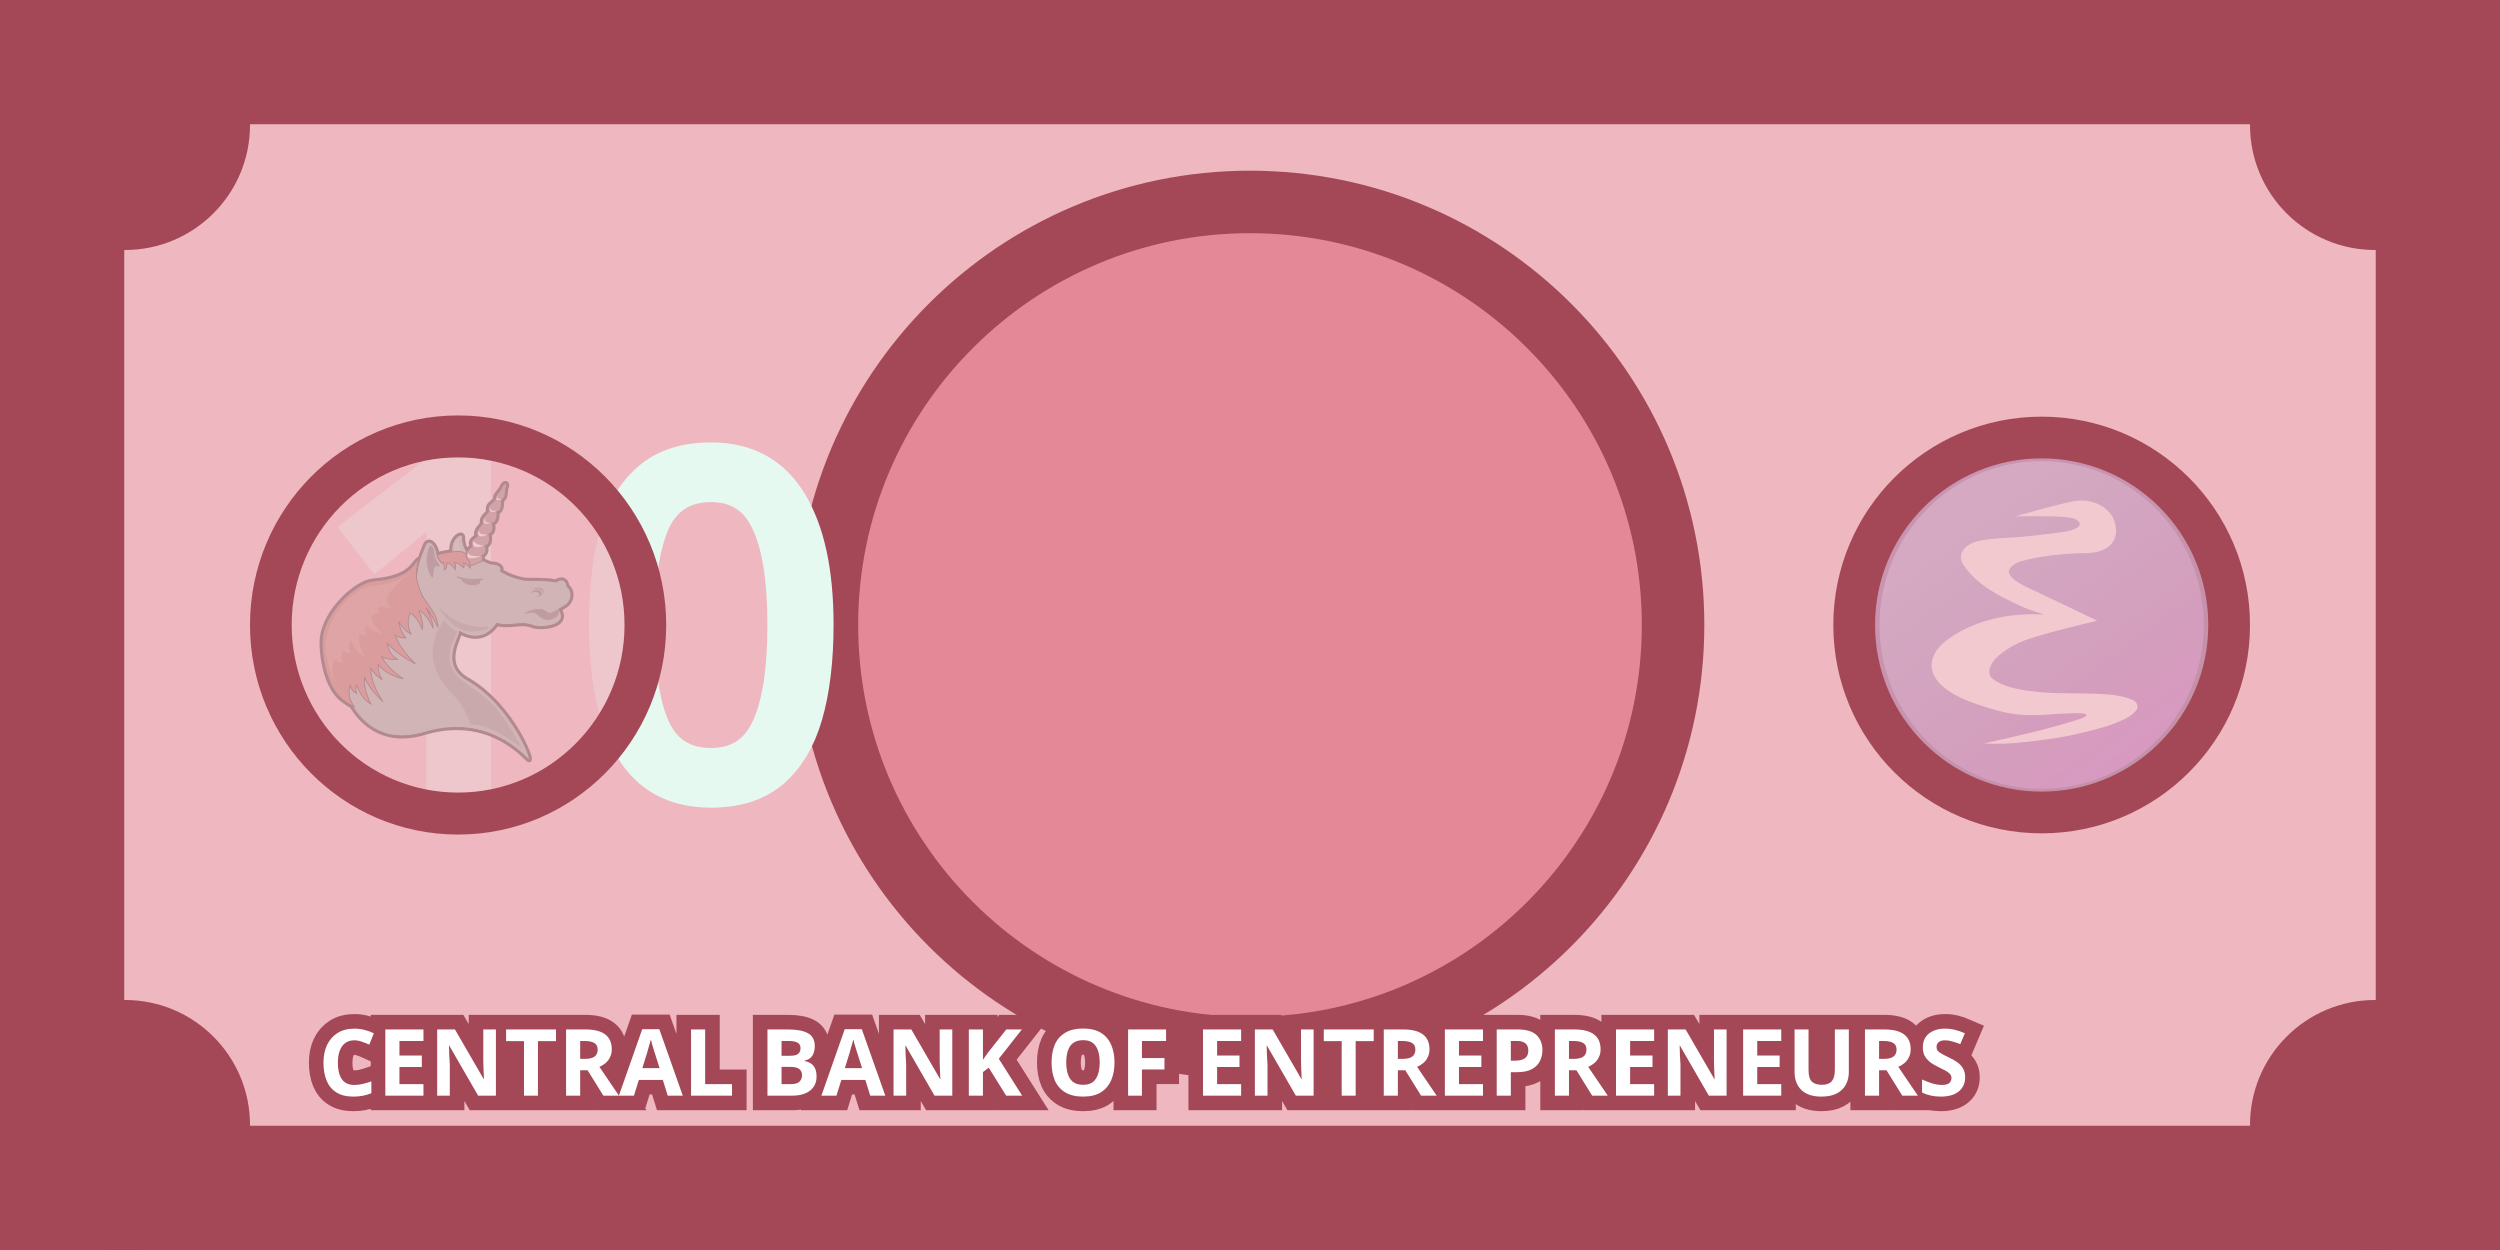
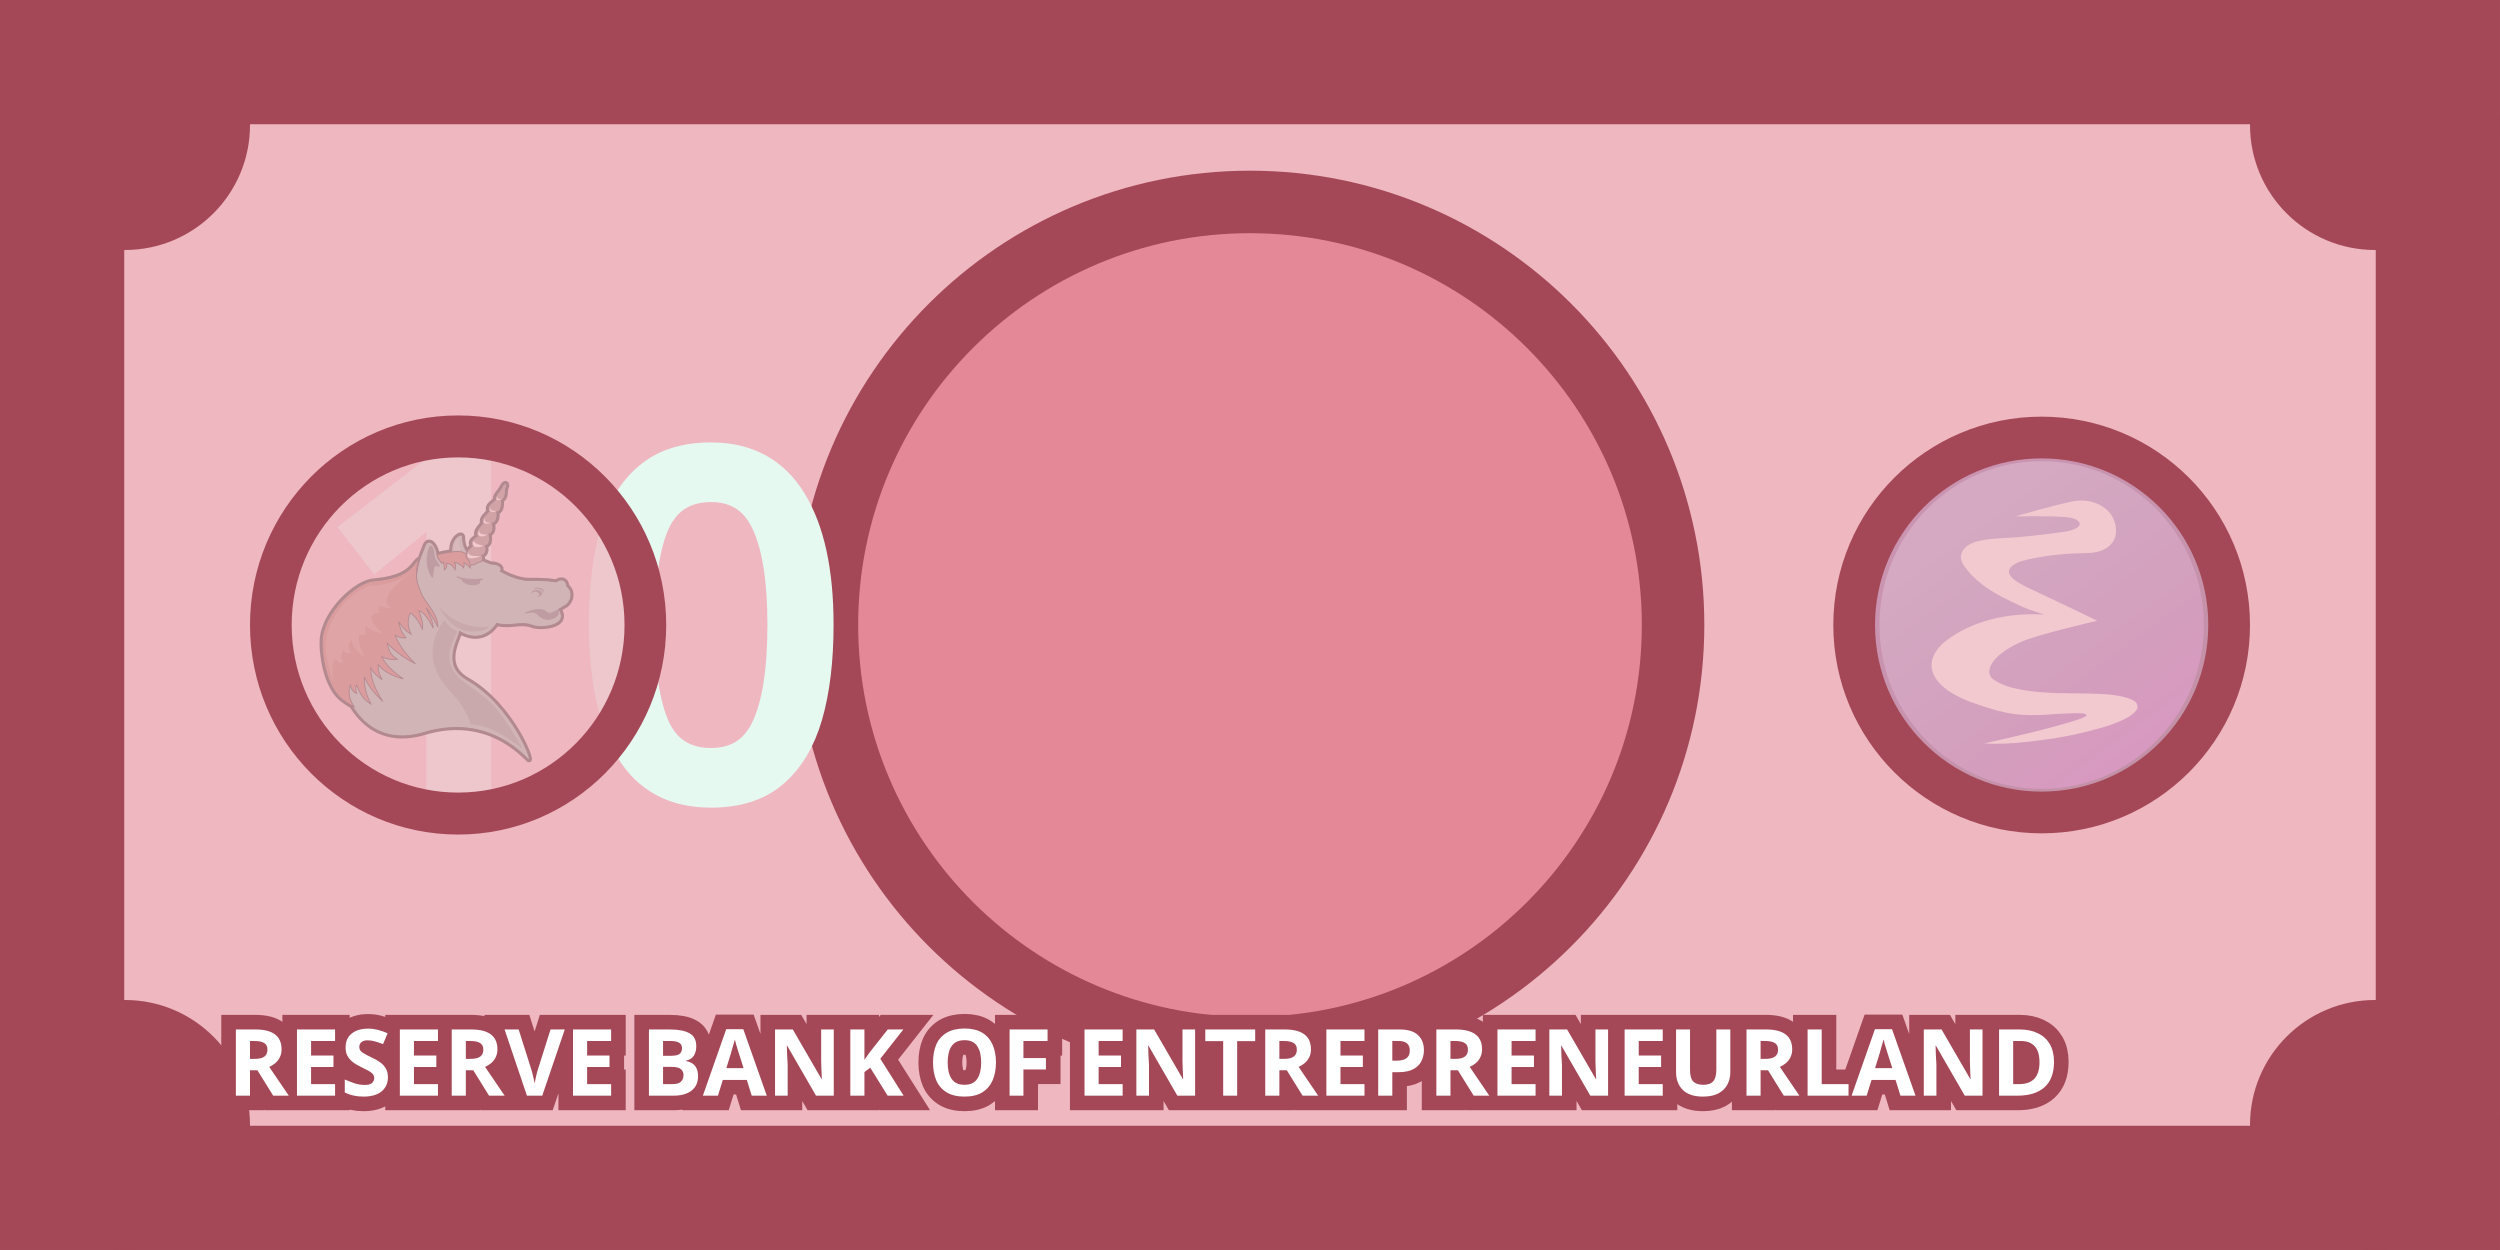
<svg xmlns="http://www.w3.org/2000/svg" xmlns:xlink="http://www.w3.org/1999/xlink" width="76.2mm" height="38.1mm" viewBox="0 0 76.2 38.1" version="1.1" id="svg1">
  <defs id="defs1">
    <linearGradient id="swatch61">
      <stop style="stop-color:#efb7c0;stop-opacity:0.75;" offset="0" id="stop61" />
    </linearGradient>
    <linearGradient xlink:href="#swatch62" id="linearGradient62" x1="0.618" y1="89.68" x2="288.617" y2="89.68" gradientUnits="userSpaceOnUse" />
    <linearGradient id="swatch62">
      <stop style="stop-color:#a44857;stop-opacity:1;" offset="0" id="stop62" />
    </linearGradient>
    <linearGradient xlink:href="#swatch64" id="linearGradient64" x1="24.392" y1="38.343" x2="55.104" y2="38.343" gradientUnits="userSpaceOnUse" />
    <linearGradient id="swatch64">
      <stop style="stop-color:#e48897;stop-opacity:1;" offset="0" id="stop64" />
    </linearGradient>
    <linearGradient xlink:href="#swatch62" id="linearGradient29" x1="24.392" y1="38.343" x2="55.104" y2="38.343" gradientUnits="userSpaceOnUse" />
    <linearGradient xlink:href="#swatch62" id="linearGradient45" x1="2.301" y1="26.399" x2="9.001" y2="26.399" gradientUnits="userSpaceOnUse" />
    <linearGradient xlink:href="#swatch62" id="linearGradient44" x1="259.818" y1="32.08" x2="288.618" y2="32.08" gradientUnits="userSpaceOnUse" />
    <linearGradient xlink:href="#swatch62" id="linearGradient43" x1="0.618" y1="147.28" x2="29.418" y2="147.28" gradientUnits="userSpaceOnUse" />
    <linearGradient xlink:href="#swatch62" id="linearGradient42" x1="259.818" y1="147.28" x2="288.618" y2="147.28" gradientUnits="userSpaceOnUse" />
    <linearGradient xlink:href="#swatch61" id="linearGradient34" x1="9.001" y1="39.704" x2="20.153" y2="39.704" gradientUnits="userSpaceOnUse" />
    <linearGradient xlink:href="#swatch62" id="linearGradient36" x1="9.001" y1="39.704" x2="20.153" y2="39.704" gradientUnits="userSpaceOnUse" />
    <linearGradient xlink:href="#swatch61" id="linearGradient63" x1="-195.018" y1="-89.68" x2="-94.218" y2="-89.68" gradientUnits="userSpaceOnUse" />
    <filter height="1.106" y="-0.053" width="1.107" x="-0.054" id="filter4350-2" style="color-interpolation-filters:sRGB">
      <feGaussianBlur id="feGaussianBlur4352-3" stdDeviation="8.785" />
    </filter>
    <linearGradient y2="300.74" x2="236.614" y1="-161.851" x1="-122.202" spreadMethod="pad" gradientTransform="matrix(0.08192422,0,0,0.07764193,75.01818,46.24182)" gradientUnits="userSpaceOnUse" id="linearGradient4245" xlink:href="#linearGradient4284" />
    <linearGradient id="linearGradient4284">
      <stop offset="0" style="stop-color:#8381c5;stop-opacity:1" id="stop4286" />
      <stop id="stop4290" style="stop-color:#7e55b3;stop-opacity:0.996" offset="0.566" />
      <stop offset="1" style="stop-color:#a52ecb;stop-opacity:0.992" id="stop4288" />
    </linearGradient>
    <linearGradient y2="66.018" x2="173.945" y1="396.607" x1="447.809" gradientTransform="matrix(0.09251715,0,0,0.09251715,52.23944,23.01467)" gradientUnits="userSpaceOnUse" id="linearGradient4247" xlink:href="#linearGradient4292" />
    <linearGradient id="linearGradient4292">
      <stop id="stop4294" offset="0" style="stop-color:#411f5d;stop-opacity:1" />
      <stop id="stop4296" offset="1" style="stop-color:#5b2a85;stop-opacity:1" />
    </linearGradient>
    <linearGradient xlink:href="#swatch61" id="linearGradient33" x1="59.848" y1="39.704" x2="71.001" y2="39.704" gradientUnits="userSpaceOnUse" />
    <linearGradient xlink:href="#swatch62" id="linearGradient41" gradientUnits="userSpaceOnUse" x1="59.848" y1="39.704" x2="71.001" y2="39.704" />
    <linearGradient id="swatch65">
      <stop style="stop-color:#ffffff;stop-opacity:1;" offset="0" id="stop65" />
    </linearGradient>
    <linearGradient xlink:href="#swatch65" id="linearGradient7" gradientUnits="userSpaceOnUse" x1="47.712" y1="122.486" x2="240.438" y2="122.486" />
    <linearGradient xlink:href="#swatch62" id="linearGradient8" gradientUnits="userSpaceOnUse" x1="49.392" y1="122.486" x2="238.758" y2="122.486" />
  </defs>
  <g id="layer1" transform="translate(87.04792,-45.24375)">
    <g id="g3" transform="matrix(0.2645833,0,0,0.2645833,-87.04792,45.24375)">
      <g id="g1" transform="translate(-0.6175675,-17.68023)">
        <rect style="display:inline;fill:#efb7c0;fill-opacity:1;stroke:url(#linearGradient62);stroke-width:14.313;stroke-dasharray:none;stroke-opacity:1;paint-order:markers fill stroke" id="rect2" width="273.686" height="129.686" x="7.774" y="24.837" />
        <g id="g5" transform="matrix(3.40826,0,0,3.40826,9.145188,-41.00103)" style="display:inline;stroke-width:2.113;stroke-dasharray:none">
          <circle style="fill:url(#linearGradient64);stroke:url(#linearGradient29);stroke-opacity:1;paint-order:markers fill stroke" id="path3" cx="39.748" cy="38.343" r="14.3" />
          <text xml:space="preserve" style="font-style:normal;font-variant:normal;font-weight:bold;font-stretch:normal;font-size:15.648px;font-family:'Overpass Mono';-inkscape-font-specification:'Overpass Mono Bold';text-align:start;writing-mode:lr-tb;direction:ltr;text-anchor:start;fill:#ffffff;fill-opacity:1;stroke:none;stroke-width:0.845;stroke-dasharray:none;stroke-opacity:1;paint-order:markers fill stroke" x="39.435" y="43.937" id="text3">
            <tspan id="tspan3" x="39.435" y="43.937" style="font-style:normal;font-variant:normal;font-weight:normal;font-stretch:normal;font-size:15.648px;font-family:'Noto Sans';-inkscape-font-specification:'Noto Sans';text-align:center;text-anchor:middle;fill:#e6f9f1;fill-opacity:1;stroke:#e6f9f1;stroke-width:0.845;stroke-linejoin:miter;stroke-dasharray:none;stroke-opacity:1">10</tspan>
          </text>
        </g>
        <ellipse style="display:inline;fill:#0e8547;fill-opacity:1;stroke:none;stroke-width:0;stroke-linecap:square;stroke-dasharray:none;stroke-opacity:1;paint-order:stroke fill markers" id="path18" cx="-529.089" cy="-5.522" rx="14.4" ry="0" transform="scale(-1,1)" />
        <ellipse style="display:inline;fill:url(#linearGradient45);fill-opacity:1;stroke-width:0.515;stroke-linecap:square;stroke-dasharray:2.059, 1.03;paint-order:stroke fill markers" id="path15" cx="5.651" cy="26.399" rx="3.35" ry="3.326" transform="matrix(4.299104,0,0,4.329129,-9.276734,-82.20404)" />
        <circle style="fill:url(#linearGradient44);fill-opacity:1;stroke-width:2.221;stroke-linecap:square;stroke-dasharray:8.884, 4.442;paint-order:stroke fill markers" id="path15-8" cx="274.218" cy="32.08" r="14.4" />
        <circle style="fill:url(#linearGradient43);fill-opacity:1;stroke-width:2.221;stroke-linecap:square;stroke-dasharray:8.884, 4.442;paint-order:stroke fill markers" id="path15-8-1" cx="15.018" cy="147.28" r="14.4" />
        <circle style="fill:url(#linearGradient42);fill-opacity:1;stroke-width:2.221;stroke-linecap:square;stroke-dasharray:8.884, 4.442;paint-order:stroke fill markers" id="path15-8-1-2" cx="274.218" cy="147.28" r="14.4" />
      </g>
      <g id="layer1-4" transform="matrix(4.299104,0,0,4.329129,-9.894301,-99.88427)">
        <g id="g2" transform="matrix(0.04694568,0,0,0.04694568,14.47833,37.84008)">
          <path fill="#a04d32" stroke="#000000" stroke-width="3" d="m 64.049,17.456 c -0.205,-3.15 -2.842,-4.366 -5.993,-2.125 -7.22,-1.297 -14.305,-0.687 -17.8,-0.981 -7.662,-1.073 -14.041,-5.128 -14.041,-5.128 0.932,-1.239 0.486,-3.917 -5.498,-4.101 -1.646,-0.542 -3.336,-1.327 -4.933,-1.979 0.544,-1.145 -0.133,-2.836 -0.133,-2.836 2.435,-0.672 2.808,-3.842 1.848,-5.709 3.106,0.084 2.612,-4.718 2.183,-6.381 2.435,-0.923 2.77,-3.831 1.763,-6.129 2.938,-0.671 3.022,-4.114 2.77,-6.548 3.023,-0.168 2.604,-5.457 2.604,-6.549 2.604,-1.679 2.016,-3.946 2.425,-6.573 1.605,-3.25 -0.577,-4.173 -2.116,-0.71 -1.651,3.001 -3.77,4.311 -3.75,6.528 0.755,1.259 -5.625,3.106 -3.61,7.052 -1.428,1.763 -4.785,4.03 -3.592,6.733 -0.606,1.326 -4.888,4.433 -3.041,7.371 -4.03,2.687 -3.79,3.335 -2.938,5.793 -1.147,0.736 -2.318,1.862 -2.995,3.094 -1.32,-1.568 -2.603,-4.429 -2.584,-8.294 0,-3.275 -6.1,0.318 -6.1,6.784 0,0.556 -0.056,1.061 -0.134,1.542 -2.11,0.243 -4.751,0.707 -8.08,1.494 -0.106,0.073 -0.157,0.186 -0.182,0.316 a 8.704,8.704 0 0 1 -0.277,-1.553 c -0.582,-3.79 -4.934,-9.56 -7.057,-2.434 -1.096,2.611 -1.74,4.392 -2.115,5.789 v 0 c 0,0 -0.336,0.226 -0.957,0.61 -2.62,1.622 -3.562,6.686 -13.075,9.883 -3.211,1.079 -7.4,1.945 -12.96,2.395 -9.57,0.773 -27.887,17.314 -29.114,33.097 -0.283,3.964 0.31,13.737 3.596,22.31 l 0.005,0.02 c 0.015,0.042 0.032,0.081 0.048,0.122 0.052,0.134 0.103,0.267 0.156,0.398 0.28,0.718 0.579,1.405 0.895,2.062 1.885,4.028 4.46,7.59 7.934,9.882 a 25.252,25.252 0 0 0 4.372,2.762 c 5.907,9.749 18.442,22.252 42.075,14.859 36.255,-10.284 56.263,13.809 58.568,15.5 3.399,3.433 -8.786,-29.835 -34.587,-44.788 -15.253,-8.322 -5.678,-22.656 -4.585,-27.718 0,0 12.227,8.557 21.087,-4.52 8.004,2.062 13.367,-1.462 20.25,1.03 4.184,1.833 21.77,0.726 15.235,-9.104 4.11,-2.683 4.544,-1.815 6.6,-5.9 1.104,-4.952 -1.403,-6.012 -2.167,-7.366 z m -70.293,-13.299 c -0.041,0.018 -0.086,0.04 -0.125,0.056 0.039,-0.034 0.075,-0.062 0.115,-0.102 z m -13.413,4.523 c -0.073,0.429 -0.143,0.829 -0.212,1.216 0.037,-0.832 0.085,-1.714 0.143,-2.646 0.024,0.435 0.05,0.904 0.069,1.43 z m 10.693,-6.333 c 0.746,1.124 1.662,2.179 1.662,2.179 0,0 -0.875,-0.79 -1.662,-2.179 z" id="path1-1" />
          <path fill="#77aa99" stroke="#000000" stroke-width="0.5" d="m -62.902,75.642 c 0,0 10.02,36.105 46.549,24.68 36.255,-10.284 56.263,13.809 58.568,15.5 3.399,3.433 -8.786,-29.835 -34.587,-44.788 -15.253,-8.322 -5.678,-22.656 -4.585,-27.718 0,0 12.227,8.557 21.087,-4.52 8.004,2.062 13.367,-1.462 20.25,1.03 4.184,1.833 21.77,0.726 15.235,-9.104 4.11,-2.683 4.544,-1.815 6.6,-5.9 1.105,-4.952 -1.402,-6.011 -2.166,-7.366 -0.205,-3.15 -2.842,-4.366 -5.993,-2.125 -7.22,-1.297 -14.305,-0.687 -17.8,-0.981 -7.662,-1.073 -14.041,-5.128 -14.041,-5.128 0.932,-1.239 0.486,-3.917 -5.498,-4.101 -3.287,-1.082 -6.752,-3.136 -9.288,-3.162 -2.567,0 -2.914,-2.537 -2.914,-2.537 -1.606,-0.87 -3.924,-4.252 -3.9,-9.438 0,-3.275 -6.098,0.318 -6.098,6.784 0,6.466 -5.818,7.758 -5.818,7.758 0,0 -2.55,-2.281 -2.855,-5.958 -0.582,-3.79 -4.934,-9.56 -7.057,-2.434 -3.226,7.646 -3.485,9.43 -4.115,13.154 -1.31,7.711 -0.345,8.012 -0.345,8.012 l -32.824,23.43 z" id="path2-13" />
          <path fill="#314b49" stroke="#314b49" stroke-width="0.75" stroke-linecap="round" stroke-linejoin="round" d="m 14.76,14.222 c 1.549,-0.562 0.897,-0.415 1.153,-0.581 -2.96,0.575 -9.635,0.614 -14.317,-1.133 0.392,0.23 2.568,0.962 2.845,1.128 0.218,0.715 0.1,1.438 2.932,2.709 2.559,0.793 5.845,0.461 6.835,-0.529 0.109,-1.684 0.126,-1.065 0.553,-1.594 z" id="path3-5" />
          <path fill="#314b49" stroke="#314b49" stroke-width="0.5" d="m 47.129,33.368 c -2.83,-2.085 -4.881,-0.264 -6.47,-0.413 0.99,-0.645 3.763,-2.062 8.246,-2.062 2.532,0 3.879,2.196 5.57,2.207 1.14,0.007 4.472,-1.71 5.14,-2.378 -0.97,0.838 0.454,1.755 -0.49,3.003 -0.281,0.359 -0.836,1.511 -2.662,2.051 -2.05,0.971 -5.411,1.762 -9.334,-2.408 z" id="path4" />
          <path fill="#314b49" d="m -14.418,-4.578 c 0,0 -3.355,7.996 0.312,15.329 3.667,7.333 0.522,-6.829 4.688,-4.162 3.397,0.385 -2.387,-3.215 -2.033,-7.819 -0.176,-2.892 -1.77,-5.194 -2.967,-3.348 z m 64.404,26.384 c 0,1.121 -1.363,2.03 -3.045,2.03 3.573,-1.121 -0.201,-4.653 -3.045,-2.03 0,-1.121 1.363,-2.03 3.045,-2.03 1.682,0 3.045,0.909 3.045,2.03 z" id="path5" />
          <path fill="#314b49" d="m 44.819,19.222 c 3.772,-0.231 6.336,0.323 5.536,3.138 0.548,-1.126 1.292,-2.83 -1.046,-3.507 -1.746,-0.388 -3.3,-0.378 -4.49,0.369 z" id="path6" />
          <path fill="#a04d32" stroke="#000000" stroke-width="0.5" d="m -9.421,40.623 c 0,-3.521 -1.51,-7.166 -7.04,-14.583 -1.635,-2.192 -2.62,-4.336 -3.211,-6.275 -1.401,-3.295 -3.426,-8.019 -0.613,-17.233 0,0 0.62,-0.384 0,0 -2.62,1.622 -3.562,6.686 -13.075,9.883 -3.211,1.079 -7.4,1.945 -12.96,2.395 -9.568,0.773 -27.886,17.314 -29.113,33.097 -0.283,3.964 0.31,13.737 3.596,22.31 l 0.005,0.02 c 0.015,0.042 0.032,0.081 0.048,0.122 0.052,0.134 0.103,0.267 0.156,0.398 0.28,0.718 0.579,1.405 0.895,2.062 1.885,4.028 4.46,7.59 7.934,9.882 3.084,2.404 5.606,3.306 5.606,3.306 -2.588,-3.578 -3.77,-7.562 -2.263,-12.32 0.65,2.637 1.903,4.162 3.646,4.777 -0.615,-1.884 -0.827,-3.549 0,-4.651 2.567,6.734 5.353,9.031 8.17,10.686 -2.63,-4.914 -4.031,-10.005 -3.77,-15.337 2.569,6.028 6.596,9.945 10.56,13.954 -3.78,-5.966 -6.911,-12.104 -6.977,-19.046 1.693,2.778 3.935,4.932 6.6,6.601 -1.683,-2.709 -2.505,-5.51 -2.263,-8.423 4.424,4.945 9.36,6.607 14.332,8.046 -5.197,-3.625 -9.843,-7.537 -12.32,-12.572 2.972,1.464 5.948,1.693 8.926,1.383 -3.706,-1.872 -5.07,-5.252 -5.783,-9.052 5.177,5.279 10.587,8.827 16.09,11.692 -5.455,-5.26 -9.478,-10.65 -11.565,-16.218 2.1,1.18 4.157,1.736 6.16,1.509 -2.766,-3.124 -3.465,-6.182 -4.211,-9.241 2.637,3.916 4.959,6.022 7.103,7.103 -2.19,-4.482 -2.034,-8.432 -0.503,-12.068 2.524,1.675 4.902,4.295 6.915,9.303 0.73,-2.386 -0.447,-6.364 -1.886,-10.56 2.175,0.622 4.779,3.351 8.17,9.932 -0.33,-3.865 -2.138,-7.775 -4.147,-11.692 3.027,3.51 7.557,12.713 6.788,10.81 z" id="path7" />
          <path fill="#796958" stroke="#000000" stroke-width="0.5" d="m 6.92,1.565 c 0,0 -0.252,7.472 6.717,2.603 3.61,0.084 2.015,-3.862 2.015,-3.862 2.435,-0.672 2.808,-3.842 1.848,-5.709 3.106,0.084 2.612,-4.718 2.183,-6.381 2.435,-0.923 2.77,-3.831 1.763,-6.129 2.938,-0.671 3.022,-4.114 2.77,-6.548 3.023,-0.168 2.604,-5.457 2.604,-6.549 2.604,-1.679 2.016,-3.946 2.425,-6.573 1.605,-3.25 -0.577,-4.173 -2.116,-0.71 -1.651,3.001 -3.77,4.311 -3.75,6.528 0.755,1.259 -5.625,3.106 -3.61,7.052 -1.428,1.763 -4.785,4.03 -3.592,6.733 -0.606,1.326 -4.888,4.433 -3.041,7.371 -4.03,2.687 -3.79,3.335 -2.938,5.793 -2.155,1.38 -4.41,4.131 -3.278,6.381 z" id="path8" />
          <path fill="#ffffff" d="m 24.744,-33.698 c 0,0 -0.735,1.324 -0.735,2.133 0,0.809 2.185,0.568 2.927,-0.227 -1.625,0.024 -2.965,0.289 -2.192,-1.906 z m -4.261,6.27 c 0,0 -0.812,1.068 -0.183,2.316 0.392,0.98 2.807,0.962 3.549,0.167 -1.625,0.024 -4.14,-0.287 -3.366,-2.483 z m -3.135,6.455 c 0,0 -0.998,1.346 -0.492,2.602 0,0.809 2.838,0.956 3.58,0.161 -1.625,0.022 -3.645,-0.489 -3.088,-2.763 z m -3.078,7.162 c 0,0 -1.402,1.542 -0.148,2.945 1.438,0.809 3.744,0.049 4.486,-0.746 -1.625,0.022 -4.894,0.076 -4.337,-2.199 z m -3.004,5.721 c 0,0 -1.575,1.414 -0.02,3.312 1.438,0.809 4.57,0.198 5.312,-0.597 -1.624,0.024 -5.99,-1.346 -5.292,-2.715 z m -3.147,6.741 c 0,0 -1.403,1.542 -0.15,2.945 1.439,0.809 6.037,-0.186 6.779,-0.981 -1.625,0.023 -7.185,0.311 -6.63,-1.964 z" id="path9" />
          <path fill="#a04d32" stroke="#000000" stroke-width="0.5" d="m 7.002,1.679 c -0.45,-0.45 -0.534,-0.896 -0.367,-1.718 0,0 0.369,-4.107 -16.333,-0.158 -1.072,0.74 2.396,4.722 2.396,4.722 0,0 0.418,0.215 1.047,-0.415 0.253,1.123 0.852,4.081 0.233,4.579 1.245,-0.771 1.868,-1.946 1.676,-4.125 2.122,0.461 3.742,1.64 4.692,3.779 0.304,-1.4 0.603,-2.799 -0.384,-4.126 2.182,0.285 3.88,1.496 5.362,3.124 0.22,-0.933 0.354,-1.883 0,-2.931 1.39,0.473 2.587,1.607 3.71,2.988 0,0 0.21,-3.862 -2.032,-5.719 z" id="path10" />
          <path opacity="0.26" d="m -9.02,29.325 c 0,0 6.76,13.59 17.595,13.991 10.834,0.401 10.834,-2.73 10.834,-2.73 0,0 -15.527,3.048 -28.43,-11.261 z m 3.155,7.694 c 2.279,3.104 4.856,5.221 7.722,6.382 0,0 -7.365,11.108 -3.611,20.023 3.754,8.915 13.125,11.053 23.32,21.249 7.943,7.942 17.159,24.961 17.159,24.961 0,0 -17.834,-14.176 -29.42,-13.479 0,0 -2.687,-9.668 -10.585,-17.566 -11.244,-11.245 -16.168,-25.875 -4.585,-41.57 z" id="path11" />
          <path opacity="0.18" fill="#ffffff" d="m -24.633,9.634 c -3.874,2.501 -8.42,7.096 -24.415,8.083 -17.05,6.784 -27.433,26.685 -23.777,40.464 1.348,7.317 3.89,14.18 3.89,14.18 -0.885,-5.919 -1.381,-11.397 1.035,-13.599 1.435,2.384 2.969,2.468 4.507,2.479 -1.59,-2.404 -1.788,-4.808 0,-7.212 1.489,1.525 2.992,1.881 4.507,1.353 -2.128,-2.449 -1.867,-4.848 0,-7.211 1.388,5.022 4.462,7.453 7.662,9.689 -2.208,-4.333 -4.166,-8.672 -2.93,-13.07 1.323,0.729 2.595,0.644 3.83,0 -1.256,-1.576 -0.924,-3.153 0,-4.732 2.948,3.04 6.214,3.724 9.466,4.507 -2.661,-2.454 -5.543,-4.527 -6.761,-9.465 1.5,-1.811 3.269,-2.685 5.408,-2.253 -1.901,-1.167 -1.65,-2.543 0,-4.057 2.089,1.104 4.195,1.352 6.31,1.127 -2.807,-1.68 -8.424,-4.994 11.269,-20.283 z" id="path12" />
          <path opacity="0.27" fill="#ffffff" d="m 1.928,-9.222 c 0.996,-0.963 1.146,-0.65 0.854,0.285 -0.982,2.36 0.353,4.647 0.797,6.206 l -3.871,0.114 c 0.108,-2.271 0.247,-4.794 2.22,-6.605 z" id="path13" />
        </g>
        <circle style="display:inline;fill:url(#linearGradient34);fill-opacity:1;stroke:url(#linearGradient36);stroke-width:1.117;stroke-dasharray:none;stroke-opacity:1;paint-order:markers fill stroke" id="path3-4-7-4" cx="14.577" cy="39.704" r="5.018" />
      </g>
      <g id="layer2" transform="translate(-0.6175675,-17.68023)">
        <circle style="display:none;fill:none;fill-opacity:1;stroke:url(#linearGradient63);stroke-width:1.911;stroke-dasharray:none;stroke-opacity:1;paint-order:markers fill stroke" id="path14" cx="-144.618" cy="-89.68" r="49.444" transform="scale(-1)" />
      </g>
      <g id="layer3" transform="matrix(4.304015,0,0,4.304015,-46.38746,-98.88716)">
        <g id="g14" transform="matrix(0.2044438,0,0,0.2044438,49.91265,30.12353)">
          <path style="opacity:0.405;fill:#211f46;fill-opacity:0.996;stroke:#0a0b1b;stroke-width:8.533;stroke-miterlimit:4;stroke-dasharray:none;stroke-opacity:1;filter:url(#filter4350-2)" id="path4233" d="m 491.669,257.759 c 0,131.794 -105.76,238.635 -236.222,238.635 -130.462,0 -236.222,-106.84 -236.222,-238.635 0,-131.794 105.76,-238.635 236.222,-238.635 130.462,0 236.222,106.84 236.222,238.635 z" transform="matrix(0.09251715,0,0,0.09251715,52.23944,23.01467)" />
          <path d="m 97.727,46.862 c 0,12.193 -9.785,22.078 -21.855,22.078 -12.07,0 -21.855,-9.885 -21.855,-22.078 0,-12.193 9.785,-22.078 21.855,-22.078 12.07,0 21.855,9.885 21.855,22.078 z" id="path4235" style="fill:url(#linearGradient4245);fill-opacity:1;stroke:url(#linearGradient4247);stroke-width:1.25;stroke-miterlimit:4;stroke-dasharray:none;stroke-opacity:1" />
          <path d="m 68.361,62.37 c 0,0 1.85,0.131 4.231,-0.079 0.964,-0.085 4.624,-0.444 7.361,-1.045 0,0 3.337,-0.714 5.122,-1.372 1.868,-0.688 2.884,-1.272 3.342,-2.1 -0.02,-0.17 0.141,-0.771 -0.72,-1.132 -2.202,-0.924 -4.756,-0.757 -9.809,-0.864 -5.604,-0.193 -7.468,-1.131 -8.461,-1.886 -0.952,-0.766 -0.473,-2.887 3.607,-4.755 2.055,-0.995 10.113,-2.83 10.113,-2.83 -2.714,-1.341 -7.774,-3.699 -8.814,-4.208 -0.912,-0.447 -2.372,-1.119 -2.689,-1.933 -0.359,-0.781 0.847,-1.454 1.521,-1.646 2.17,-0.626 5.233,-1.015 8.021,-1.059 1.401,-0.022 1.629,-0.112 1.629,-0.112 1.934,-0.321 3.206,-1.644 2.676,-3.739 -0.476,-2.138 -2.987,-3.395 -5.373,-2.96 -2.247,0.41 -7.663,1.983 -7.663,1.983 6.694,-0.058 7.815,0.054 8.315,0.753 0.296,0.413 -0.134,0.98 -1.92,1.271 -1.944,0.317 -5.984,0.7 -5.984,0.7 -3.876,0.23 -6.606,0.246 -7.425,1.979 -0.535,1.133 0.571,2.134 1.055,2.761 2.048,2.277 5.005,3.505 6.909,4.41 0.716,0.34 2.818,0.983 2.818,0.983 -6.176,-0.34 -10.631,1.557 -13.245,3.74 -2.956,2.734 -1.648,5.993 4.407,7.999 3.577,1.185 5.351,1.743 10.686,1.262 3.143,-0.169 3.638,-0.069 3.669,0.189 0.044,0.363 -3.49,1.265 -4.455,1.543 -2.455,0.708 -8.89,2.138 -8.922,2.145 z" id="path4237" style="fill:#ffffff;fill-opacity:1;fill-rule:evenodd;stroke:#000000;stroke-width:0;stroke-linecap:butt;stroke-linejoin:miter;stroke-miterlimit:4;stroke-dasharray:none;stroke-opacity:1" />
        </g>
        <circle style="display:inline;fill:url(#linearGradient33);fill-opacity:1;stroke:url(#linearGradient41);stroke-width:1.117;stroke-dasharray:none;stroke-opacity:1;paint-order:markers fill stroke" id="path3-4-7-4-1" cx="65.424" cy="39.704" r="5.018" />
      </g>
      <g id="layer4-8">
        <text xml:space="preserve" style="font-size:10.667px;font-family:'Love Ya Like A Sister';-inkscape-font-specification:'Love Ya Like A Sister';text-align:center;letter-spacing:0px;writing-mode:lr-tb;direction:ltr;text-anchor:middle;fill:url(#linearGradient7);fill-opacity:1;stroke:url(#linearGradient8);stroke-width:3.36;stroke-dasharray:none;paint-order:stroke fill markers" x="144.208" y="126.219" id="text15">
-           <tspan id="tspan15" x="144.208" y="126.219" style="font-style:normal;font-variant:normal;font-weight:bold;font-stretch:normal;font-size:10.667px;font-family:'Overpass Mono';-inkscape-font-specification:'Overpass Mono Bold';fill:url(#linearGradient7);fill-opacity:1;stroke:url(#linearGradient8);stroke-width:3.36;stroke-dasharray:none;paint-order:stroke fill markers">CENTRAL BANK OF ENTREPRENEURS</tspan>
+           <tspan id="tspan15" x="144.208" y="126.219" style="font-style:normal;font-variant:normal;font-weight:bold;font-stretch:normal;font-size:10.667px;font-family:'Overpass Mono';-inkscape-font-specification:'Overpass Mono Bold';fill:url(#linearGradient7);fill-opacity:1;stroke:url(#linearGradient8);stroke-width:3.36;stroke-dasharray:none;paint-order:stroke fill markers">RESERVE BANK OF ENTREPRENEURLAND</tspan>
        </text>
      </g>
    </g>
  </g>
</svg>
